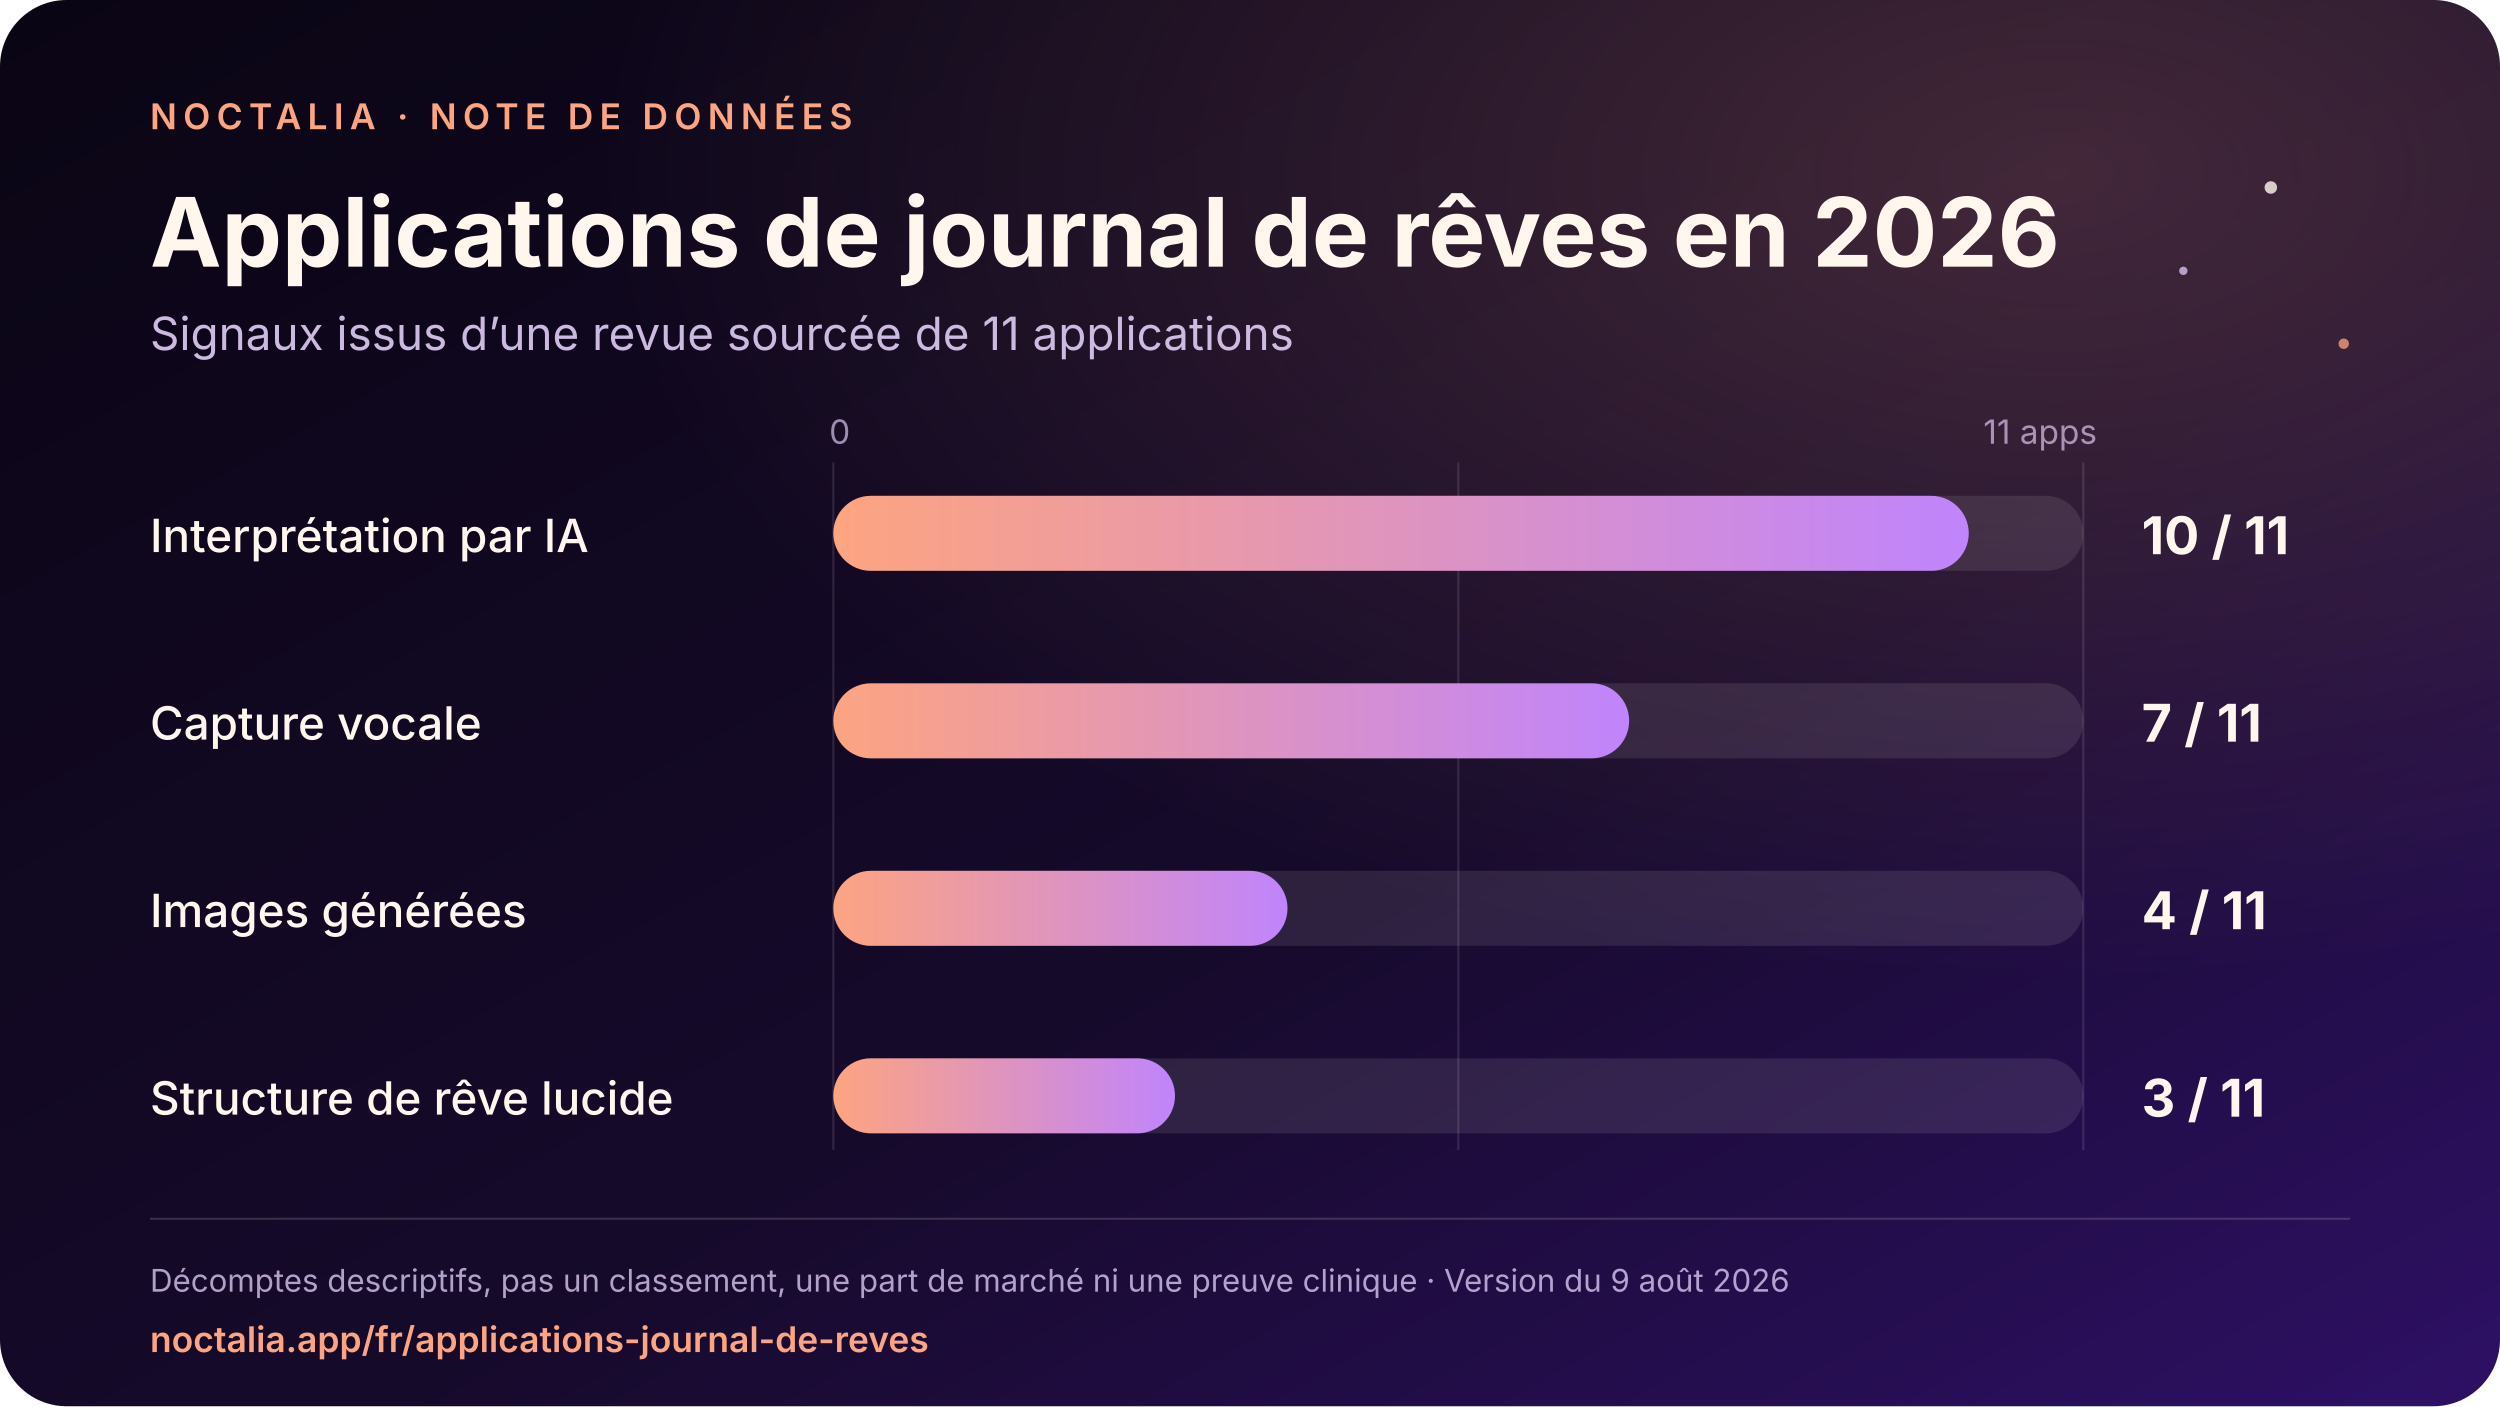
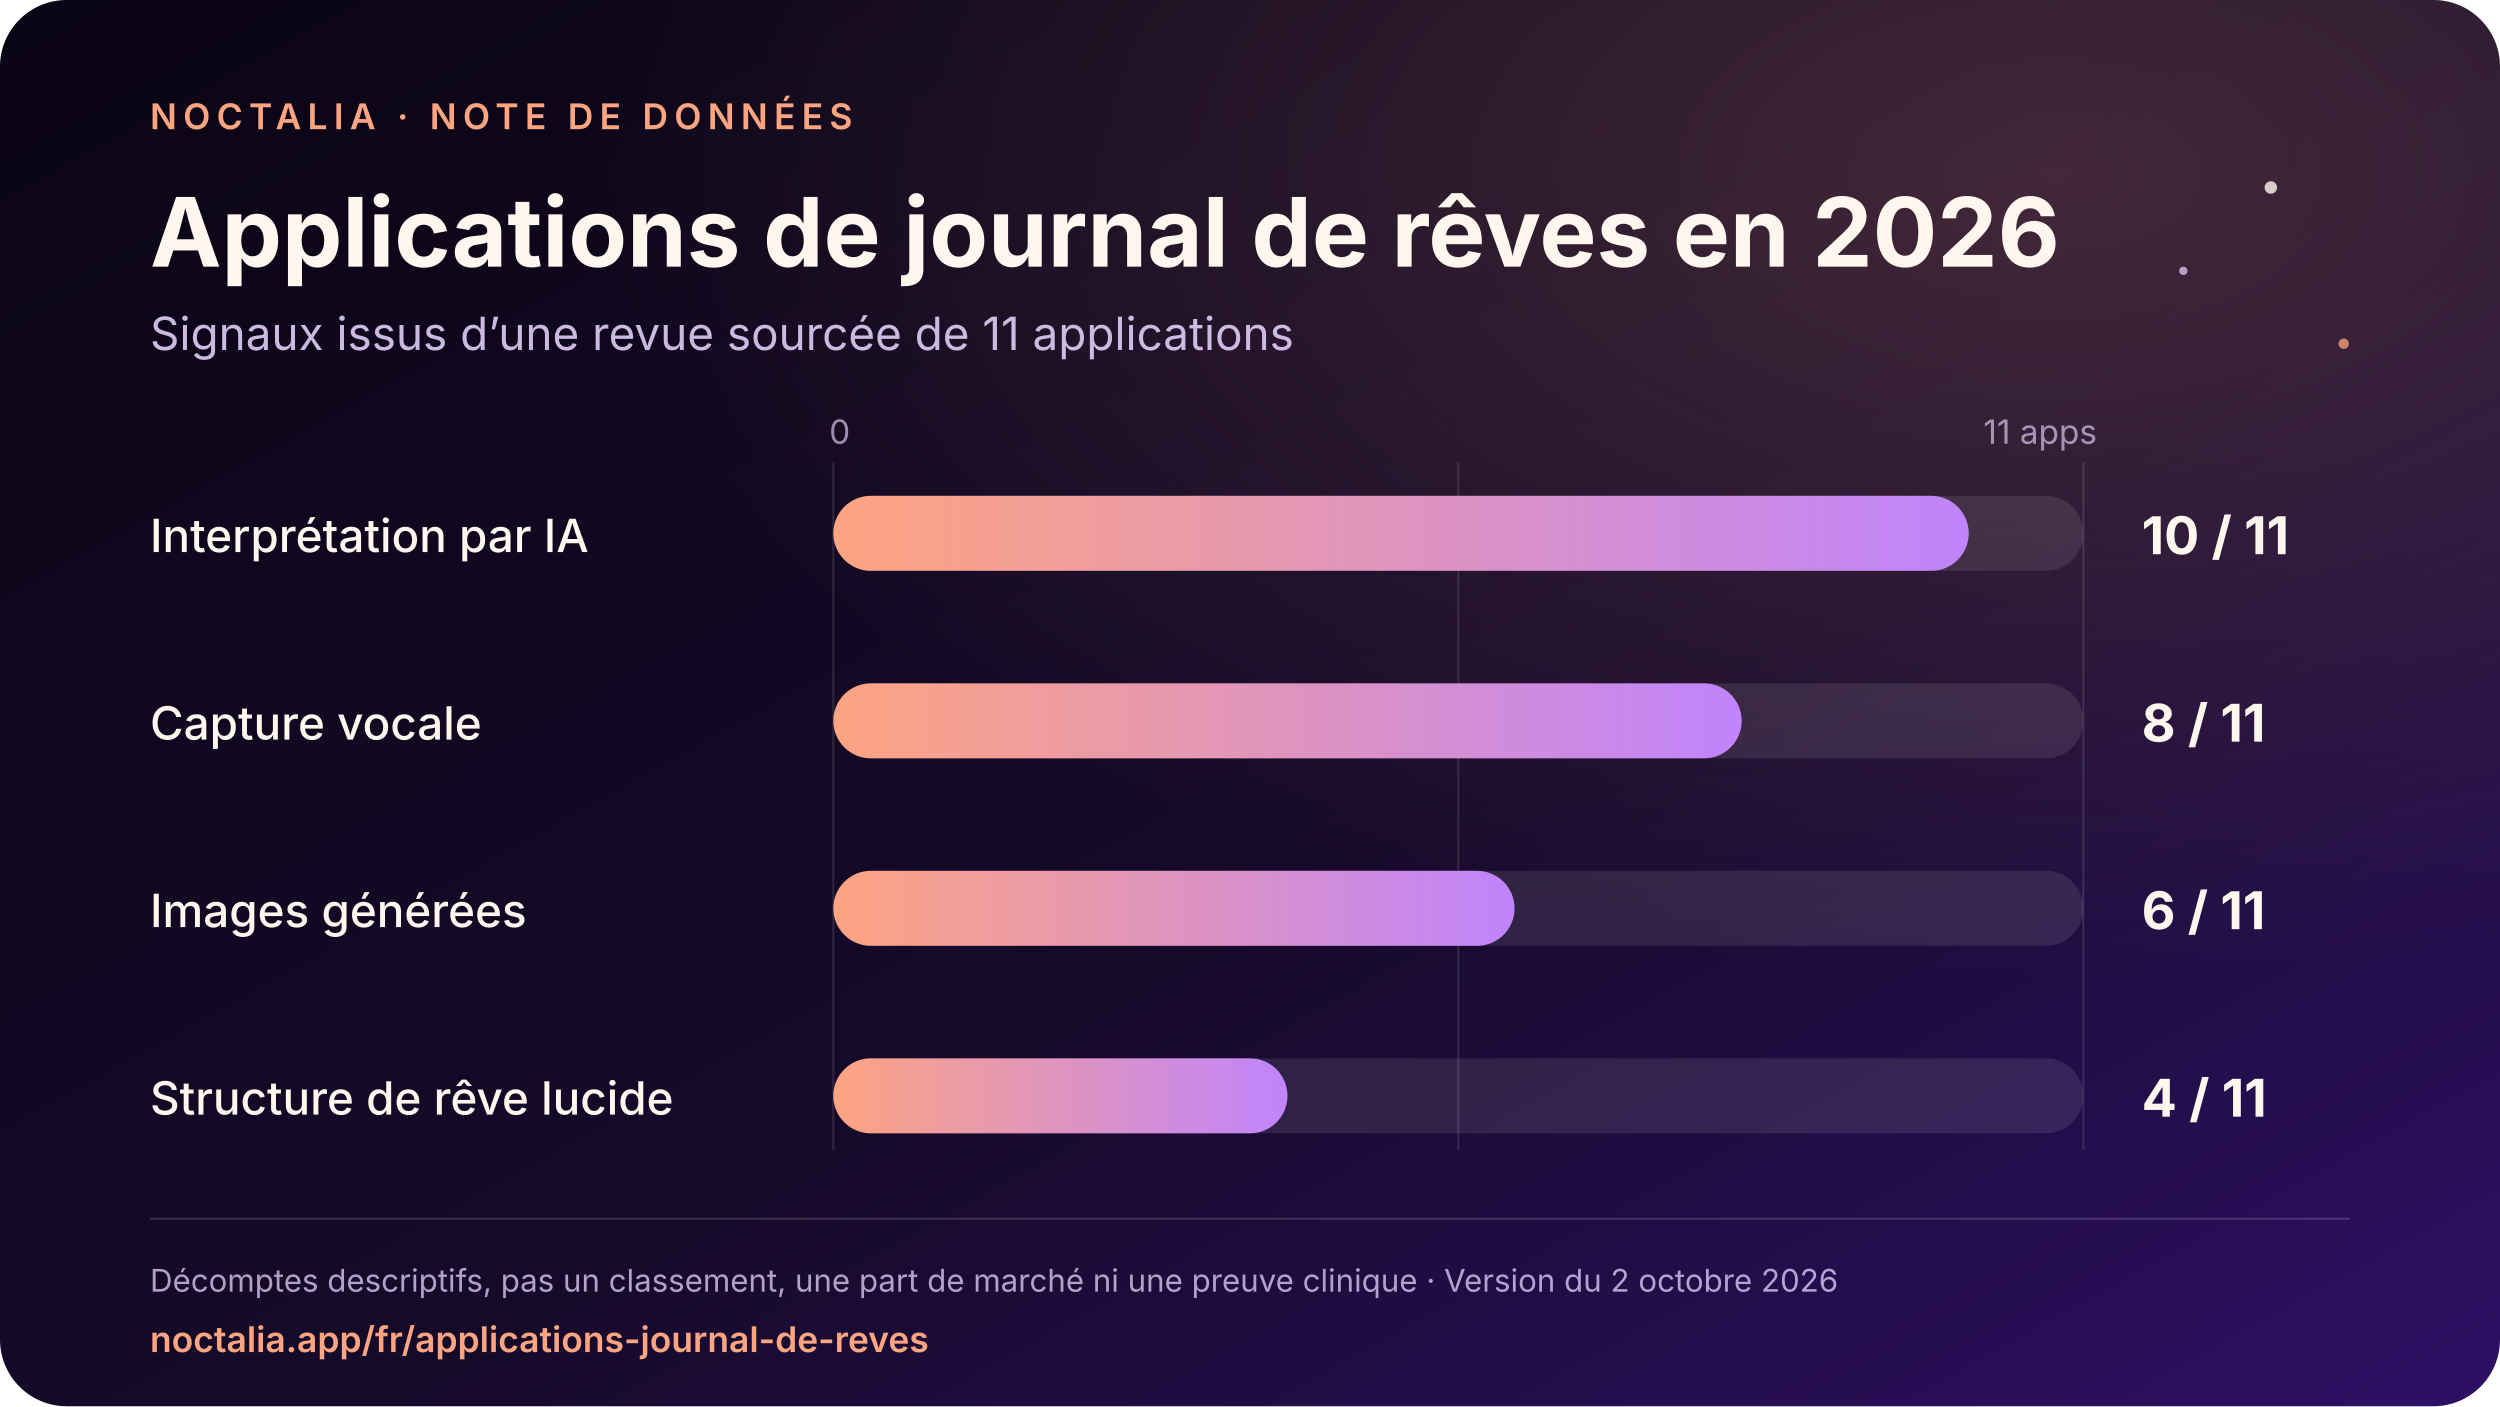
<svg xmlns="http://www.w3.org/2000/svg" width="1200" height="675" viewBox="0 0 1200 675" role="img" aria-labelledby="title description">
  <defs>
    <linearGradient id="background" x1="0" y1="0" x2="1" y2="1">
      <stop offset="0" stop-color="#0a0514" />
      <stop offset="0.58" stop-color="#160a2b" />
      <stop offset="1" stop-color="#2e1065" />
    </linearGradient>
    <linearGradient id="bar" x1="0" y1="0" x2="1" y2="0">
      <stop offset="0" stop-color="#fda481" />
      <stop offset="1" stop-color="#c084fc" />
    </linearGradient>
    <radialGradient id="glow" cx="82%" cy="12%" r="58%">
      <stop offset="0" stop-color="#fda481" stop-opacity="0.2" />
      <stop offset="1" stop-color="#fda481" stop-opacity="0" />
    </radialGradient>
  </defs>
  <rect width="1200" height="675" rx="32" fill="url(#background)" />
  <rect width="1200" height="675" rx="32" fill="url(#glow)" />
  <circle cx="1090" cy="90" r="3" fill="#fff7ed" opacity="0.8" />
  <circle cx="1048" cy="130" r="2" fill="#e9d5ff" opacity="0.7" />
  <circle cx="1125" cy="165" r="2.5" fill="#fda481" opacity="0.75" />
  <g font-family="Outfit, Inter, system-ui, sans-serif">
    <text x="72" y="62" fill="#fda481" font-size="17" font-weight="600" letter-spacing="3">NOCTALIA · NOTE DE DONNÉES</text>
    <text x="72" y="128" fill="#fff7ed" font-size="46" font-weight="650">Applications de journal de rêves en 2026</text>
    <text x="72" y="168" fill="#e9d5ff" font-size="22" opacity="0.86">Signaux issus d’une revue sourcée de 11 applications</text>
    <g fill="#e9d5ff" font-size="16" opacity="0.64">
      <text x="398" y="213">0</text>
      <text x="952" y="213">11 apps</text>
    </g>
    <g stroke="#fff7ed" stroke-opacity="0.12" stroke-width="1">
      <line x1="400" y1="222" x2="400" y2="552" />
      <line x1="700" y1="222" x2="700" y2="552" />
      <line x1="1000" y1="222" x2="1000" y2="552" />
    </g>
    <g font-size="22" font-weight="520" fill="#fff7ed">
      <text x="72" y="265">Interprétation par IA</text>
      <text x="72" y="355">Capture vocale</text>
      <text x="72" y="445">Images générées</text>
      <text x="72" y="535">Structure de rêve lucide</text>
    </g>
    <g>
      <rect x="400" y="238" width="600" height="36" rx="18" fill="#fff7ed" opacity="0.1" />
      <rect x="400" y="238" width="545" height="36" rx="18" fill="url(#bar)" />
      <rect x="400" y="328" width="600" height="36" rx="18" fill="#fff7ed" opacity="0.1" />
-       <rect x="400" y="328" width="382" height="36" rx="18" fill="url(#bar)" />
+       <rect x="400" y="328" width="436" height="36" rx="18" fill="url(#bar)" />
      <rect x="400" y="418" width="600" height="36" rx="18" fill="#fff7ed" opacity="0.1" />
-       <rect x="400" y="418" width="218" height="36" rx="18" fill="url(#bar)" />
+       <rect x="400" y="418" width="327" height="36" rx="18" fill="url(#bar)" />
      <rect x="400" y="508" width="600" height="36" rx="18" fill="#fff7ed" opacity="0.1" />
-       <rect x="400" y="508" width="164" height="36" rx="18" fill="url(#bar)" />
+       <rect x="400" y="508" width="218" height="36" rx="18" fill="url(#bar)" />
    </g>
    <g fill="#fff7ed" font-size="25" font-weight="650">
      <text x="1028" y="266">10 / 11</text>
-       <text x="1028" y="356">7 / 11</text>
-       <text x="1028" y="446">4 / 11</text>
-       <text x="1028" y="536">3 / 11</text>
+       <text x="1028" y="356">8 / 11</text>
+       <text x="1028" y="446">6 / 11</text>
+       <text x="1028" y="536">4 / 11</text>
    </g>
    <line x1="72" y1="585" x2="1128" y2="585" stroke="#fff7ed" stroke-opacity="0.16" />
-     <text x="72" y="620" fill="#e9d5ff" font-size="15" opacity="0.74">Décomptes descriptifs, pas un classement, une part de marché ni une preuve clinique · Version du 9 août 2026</text>
+     <text x="72" y="620" fill="#e9d5ff" font-size="15" opacity="0.74">Décomptes descriptifs, pas un classement, une part de marché ni une preuve clinique · Version du 2 octobre 2026</text>
    <text x="72" y="649" fill="#fda481" font-size="17" font-weight="600">noctalia.app/fr/applications-journal-de-reves</text>
  </g>
</svg>
